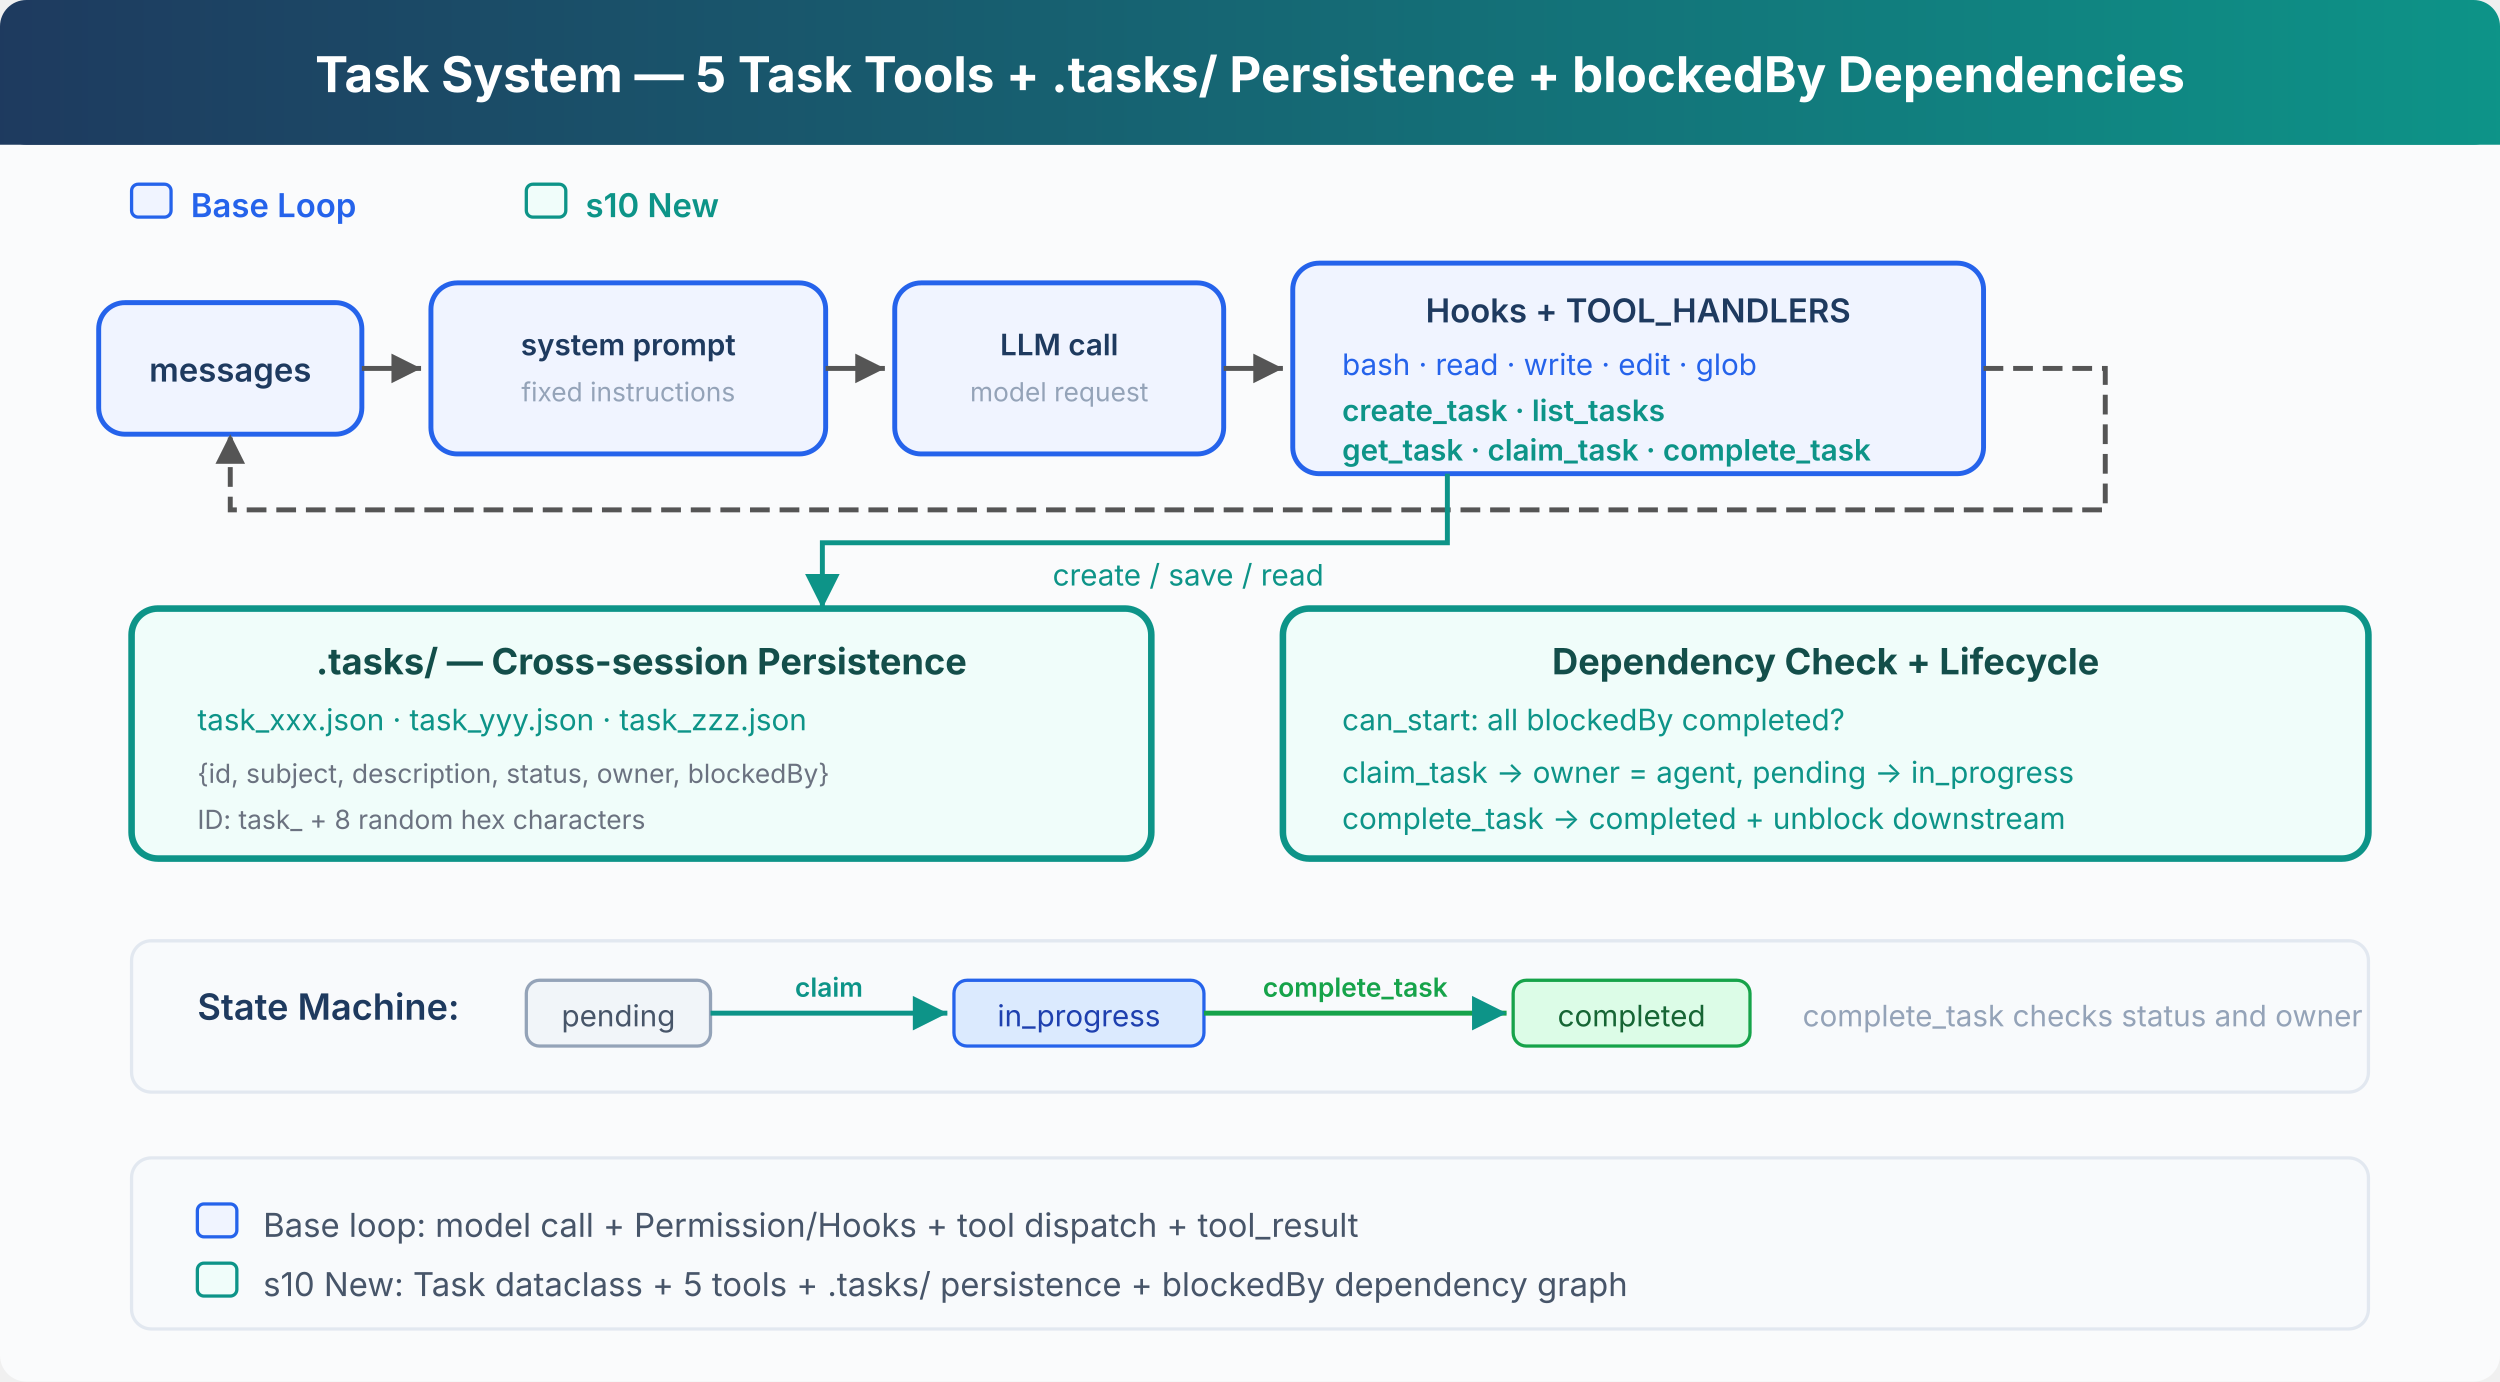
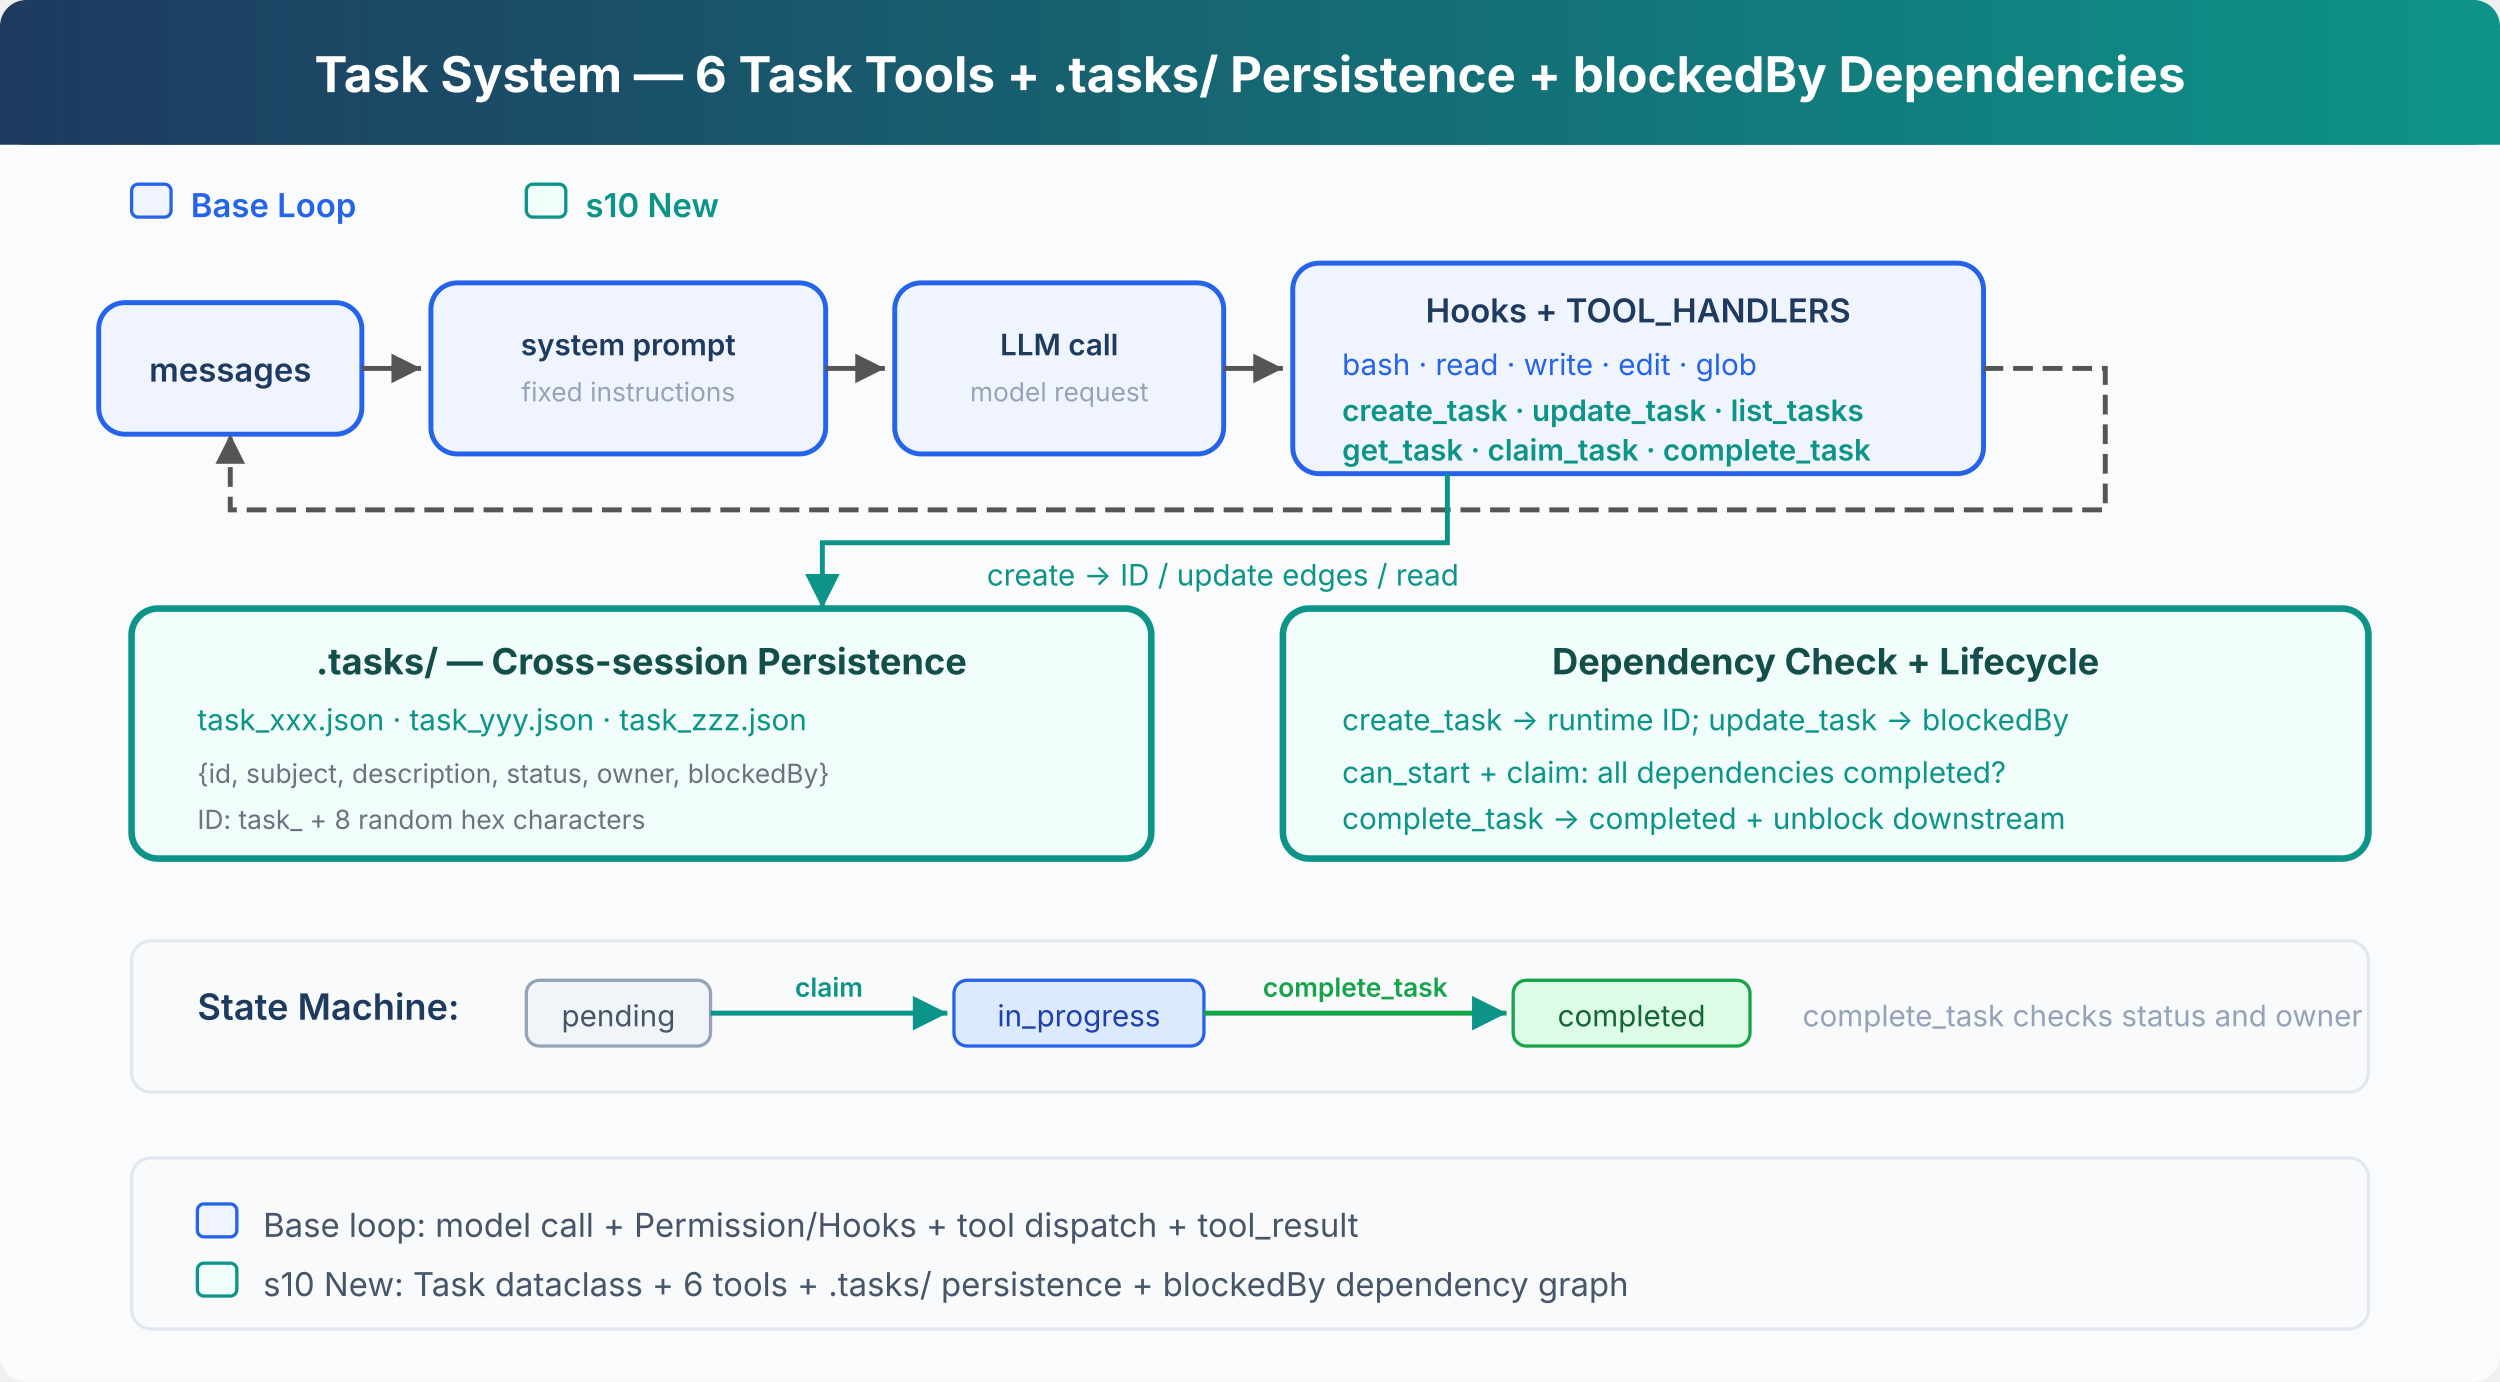
<svg xmlns="http://www.w3.org/2000/svg" viewBox="0 0 760 420" font-family="system-ui, -apple-system, sans-serif">
  <defs>
    <linearGradient id="header" x1="0" y1="0" x2="1" y2="0">
      <stop offset="0%" stop-color="#1e3a5f" />
      <stop offset="100%" stop-color="#0d9488" />
    </linearGradient>
    <marker id="arrow" viewBox="0 0 10 10" refX="10" refY="5" markerWidth="6" markerHeight="6" orient="auto-start-reverse">
      <path d="M 0 0 L 10 5 L 0 10 z" fill="#555" />
    </marker>
    <marker id="arrow-teal" viewBox="0 0 10 10" refX="10" refY="5" markerWidth="7" markerHeight="7" orient="auto-start-reverse">
      <path d="M 0 0 L 10 5 L 0 10 z" fill="#0d9488" />
    </marker>
  </defs>
  <rect width="760" height="420" fill="#fafbfc" rx="8" />
  <rect x="0" y="0" width="760" height="44" fill="url(#header)" rx="8" />
  <rect x="0" y="36" width="760" height="8" fill="url(#header)" />
-   <text x="380" y="28" fill="#fff" font-size="15" font-weight="700" text-anchor="middle">Task System — 5 Task Tools + .tasks/ Persistence + blockedBy Dependencies</text>
+   <text x="380" y="28" fill="#fff" font-size="15" font-weight="700" text-anchor="middle">Task System — 6 Task Tools + .tasks/ Persistence + blockedBy Dependencies</text>
  <rect x="40" y="56" width="12" height="10" rx="2" fill="#f0f4ff" stroke="#2563eb" stroke-width="1" />
  <text x="58" y="66" fill="#2563eb" font-size="10" font-weight="600">Base Loop</text>
  <rect x="160" y="56" width="12" height="10" rx="2" fill="#f0fdfa" stroke="#0d9488" stroke-width="1" />
  <text x="178" y="66" fill="#0d9488" font-size="10" font-weight="600">s10 New</text>
  <rect x="30" y="92" width="80" height="40" rx="8" fill="#f0f4ff" stroke="#2563eb" stroke-width="1.5" />
  <text x="70" y="116" fill="#1e3a5f" font-size="10" font-weight="600" text-anchor="middle">messages</text>
  <line x1="110" y1="112" x2="128" y2="112" stroke="#555" stroke-width="1.5" marker-end="url(#arrow)" />
  <rect x="131" y="86" width="120" height="52" rx="8" fill="#f0f4ff" stroke="#2563eb" stroke-width="1.5" />
  <text x="191" y="108" fill="#1e3a5f" font-size="9" font-weight="600" text-anchor="middle">system prompt</text>
  <text x="191" y="122" fill="#94a3b8" font-size="8" text-anchor="middle">fixed instructions</text>
  <line x1="251" y1="112" x2="269" y2="112" stroke="#555" stroke-width="1.5" marker-end="url(#arrow)" />
  <rect x="272" y="86" width="100" height="52" rx="8" fill="#f0f4ff" stroke="#2563eb" stroke-width="1.5" />
  <text x="322" y="108" fill="#1e3a5f" font-size="9" font-weight="600" text-anchor="middle">LLM call</text>
  <text x="322" y="122" fill="#94a3b8" font-size="8" text-anchor="middle">model request</text>
  <line x1="372" y1="112" x2="390" y2="112" stroke="#555" stroke-width="1.5" marker-end="url(#arrow)" />
  <rect x="393" y="80" width="210" height="64" rx="8" fill="#f0f4ff" stroke="#2563eb" stroke-width="1.5" />
  <text x="498" y="98" fill="#1e3a5f" font-size="10" font-weight="600" text-anchor="middle">Hooks + TOOL_HANDLERS</text>
  <text x="408" y="114" fill="#2563eb" font-size="9">bash · read · write · edit · glob</text>
-   <text x="408" y="128" fill="#0d9488" font-size="9" font-weight="600">create_task · list_tasks</text>
+   <text x="408" y="128" fill="#0d9488" font-size="9" font-weight="600">create_task · update_task · list_tasks</text>
  <text x="408" y="140" fill="#0d9488" font-size="9" font-weight="600">get_task · claim_task · complete_task</text>
  <path d="M 603 112 L 640 112 L 640 155 L 70 155 L 70 132" fill="none" stroke="#555" stroke-width="1.5" marker-end="url(#arrow)" stroke-dasharray="6,3" />
  <rect x="40" y="185" width="310" height="76" rx="8" fill="#f0fdfa" stroke="#0d9488" stroke-width="2" />
  <text x="195" y="205" fill="#134e4a" font-size="11" font-weight="700" text-anchor="middle">.tasks/ — Cross-session Persistence</text>
  <text x="60" y="222" fill="#0d9488" font-size="9">task_xxx.json · task_yyy.json · task_zzz.json</text>
  <text x="60" y="238" fill="#6b7280" font-size="8">{id, subject, description, status, owner, blockedBy}</text>
  <text x="60" y="252" fill="#6b7280" font-size="8">ID: task_ + 8 random hex characters</text>
  <path d="M 440 144 L 440 165 L 250 165 L 250 185" fill="none" stroke="#0d9488" stroke-width="1.5" marker-end="url(#arrow-teal)" />
-   <text x="320" y="178" fill="#0d9488" font-size="9">create / save / read</text>
+   <text x="300" y="178" fill="#0d9488" font-size="9">create → ID / update edges / read</text>
  <rect x="390" y="185" width="330" height="76" rx="8" fill="#f0fdfa" stroke="#0d9488" stroke-width="2" />
  <text x="555" y="205" fill="#134e4a" font-size="11" font-weight="700" text-anchor="middle">Dependency Check + Lifecycle</text>
-   <text x="408" y="222" fill="#0d9488" font-size="9">can_start: all blockedBy completed?</text>
-   <text x="408" y="238" fill="#0d9488" font-size="9">claim_task → owner = agent, pending → in_progress</text>
+   <text x="408" y="222" fill="#0d9488" font-size="9">create_task → runtime ID; update_task → blockedBy</text>
+   <text x="408" y="238" fill="#0d9488" font-size="9">can_start + claim: all dependencies completed?</text>
  <text x="408" y="252" fill="#0d9488" font-size="9">complete_task → completed + unblock downstream</text>
  <rect x="40" y="286" width="680" height="46" rx="6" fill="#f8fafc" stroke="#e2e8f0" stroke-width="1" />
  <text x="60" y="310" fill="#1e3a5f" font-size="11" font-weight="600">State Machine:</text>
  <rect x="160" y="298" width="56" height="20" rx="4" fill="#f1f5f9" stroke="#94a3b8" stroke-width="1" />
  <text x="188" y="312" fill="#475569" font-size="9" text-anchor="middle">pending</text>
  <line x1="216" y1="308" x2="288" y2="308" stroke="#0d9488" stroke-width="1.5" marker-end="url(#arrow-teal)" />
  <text x="252" y="303" fill="#0d9488" font-size="8" font-weight="600" text-anchor="middle">claim</text>
  <rect x="290" y="298" width="76" height="20" rx="4" fill="#dbeafe" stroke="#2563eb" stroke-width="1" />
  <text x="328" y="312" fill="#1e40af" font-size="9" text-anchor="middle">in_progress</text>
  <line x1="366" y1="308" x2="458" y2="308" stroke="#16a34a" stroke-width="1.5" marker-end="url(#arrow-teal)" />
  <text x="412" y="303" fill="#16a34a" font-size="8" font-weight="600" text-anchor="middle">complete_task</text>
  <rect x="460" y="298" width="72" height="20" rx="4" fill="#dcfce7" stroke="#16a34a" stroke-width="1" />
  <text x="496" y="312" fill="#166534" font-size="9" text-anchor="middle">completed</text>
  <text x="548" y="312" fill="#94a3b8" font-size="9">complete_task checks status and owner</text>
  <rect x="40" y="352" width="680" height="52" rx="6" fill="#f8fafc" stroke="#e2e8f0" stroke-width="1" />
  <rect x="60" y="366" width="12" height="10" rx="2" fill="#f0f4ff" stroke="#2563eb" stroke-width="1" />
  <text x="80" y="376" fill="#475569" font-size="10">Base loop: model call + Permission/Hooks + tool dispatch + tool_result</text>
  <rect x="60" y="384" width="12" height="10" rx="2" fill="#f0fdfa" stroke="#0d9488" stroke-width="1" />
-   <text x="80" y="394" fill="#475569" font-size="10">s10 New: Task dataclass + 5 tools + .tasks/ persistence + blockedBy dependency graph</text>
+   <text x="80" y="394" fill="#475569" font-size="10">s10 New: Task dataclass + 6 tools + .tasks/ persistence + blockedBy dependency graph</text>
</svg>
